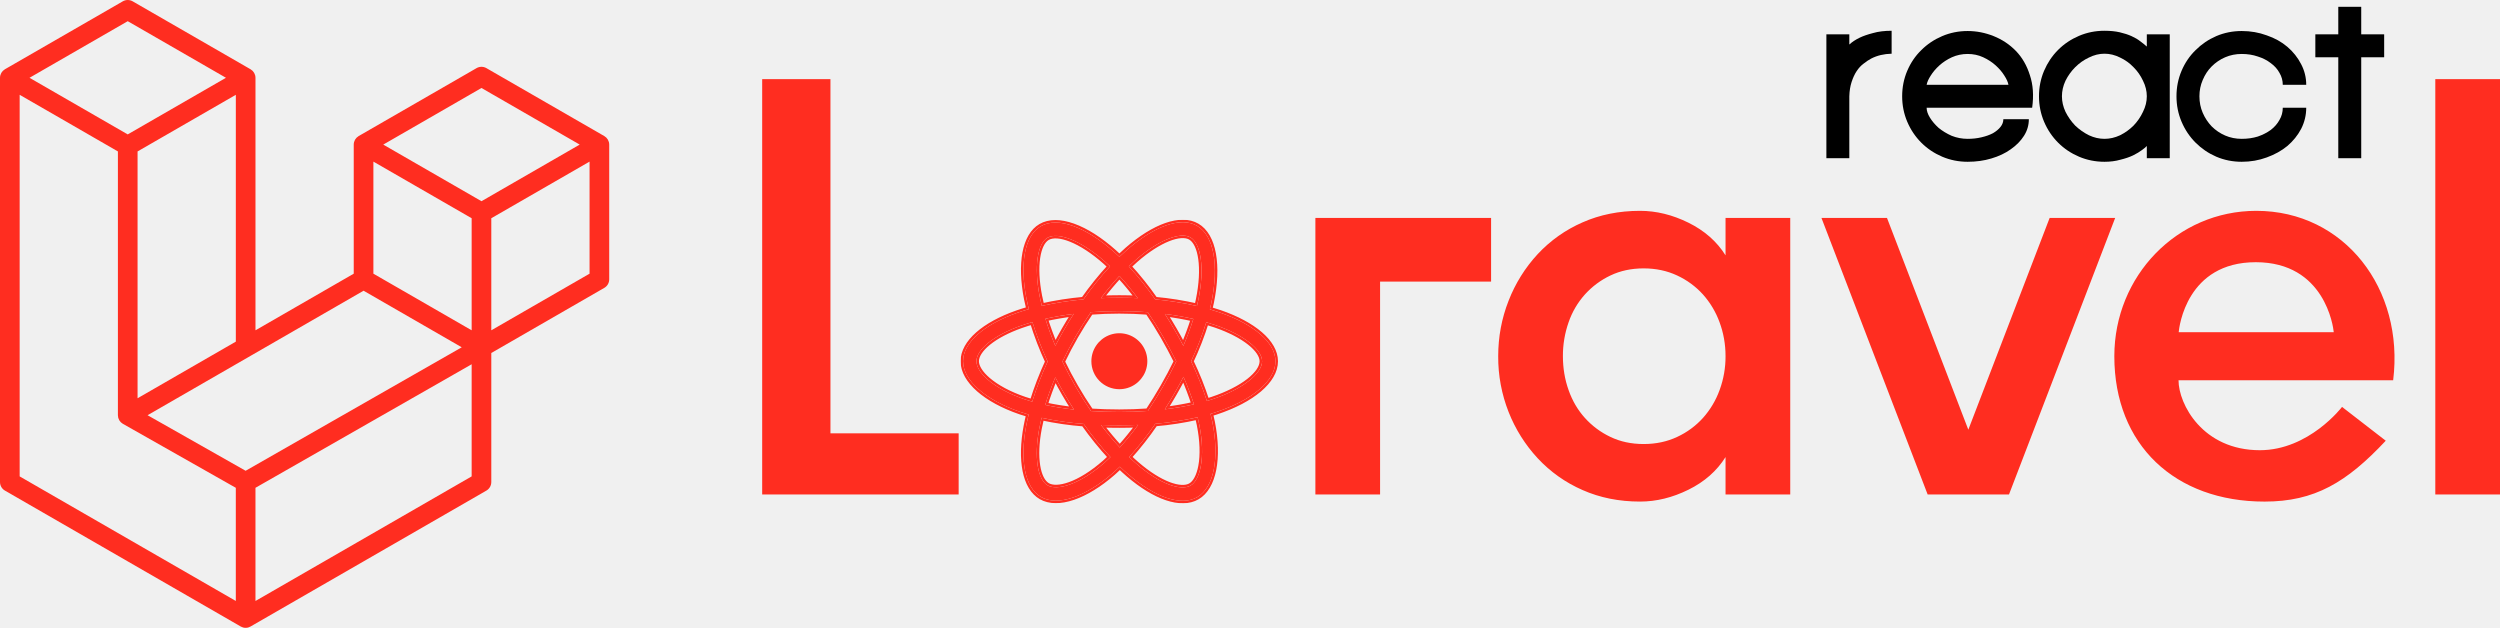
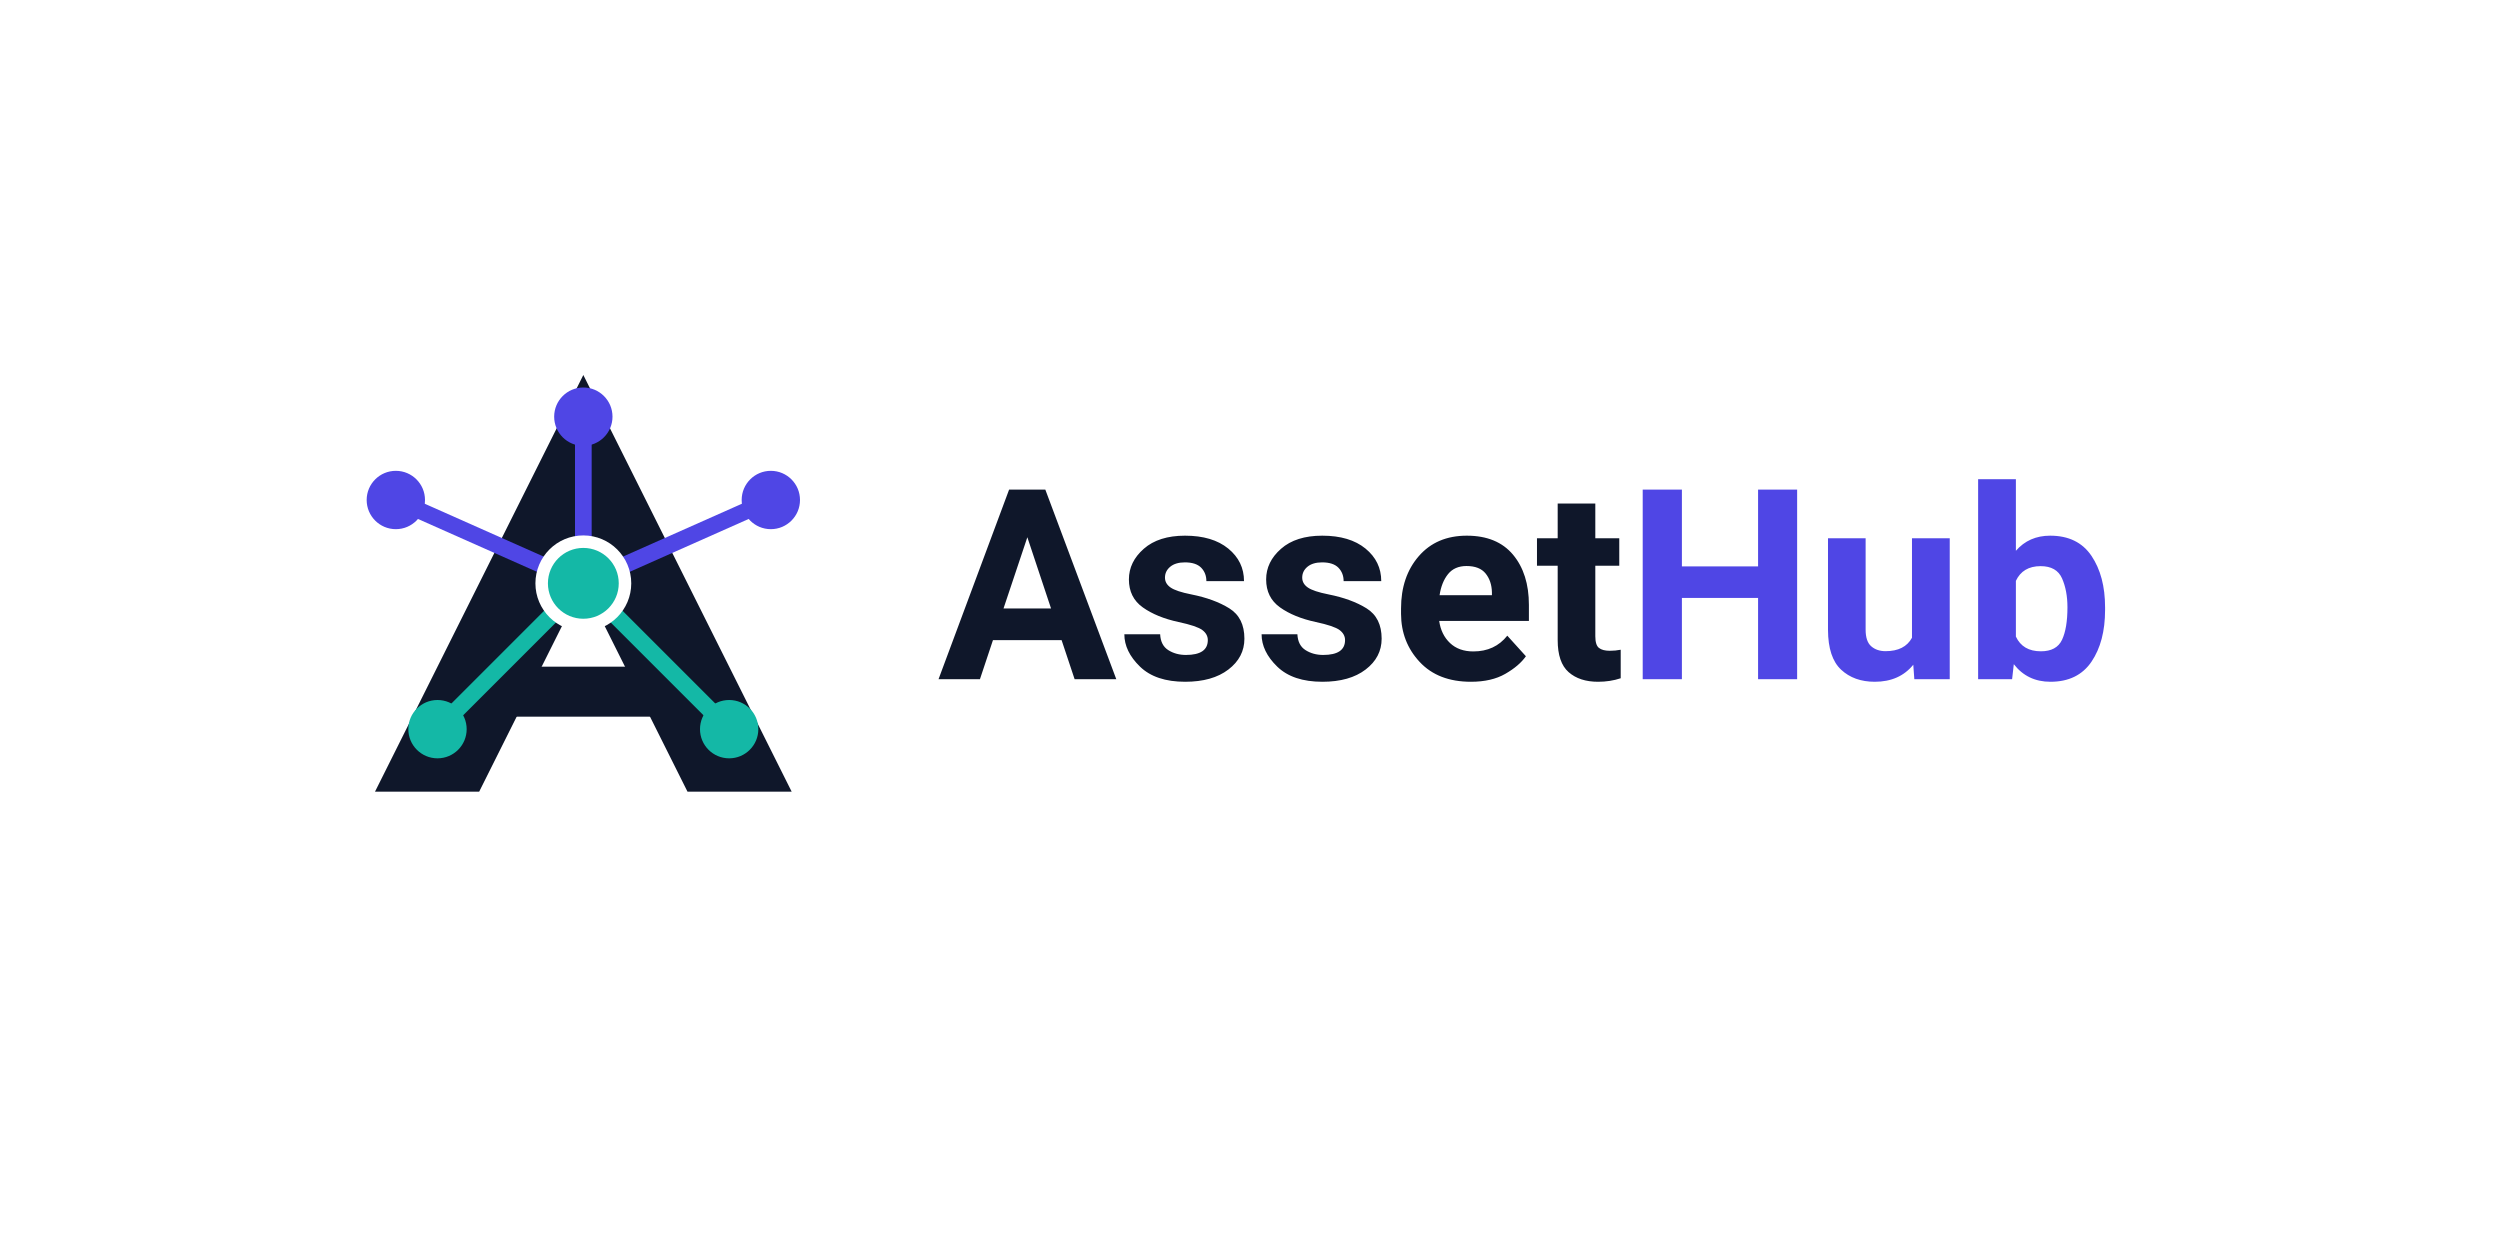
- <svg xmlns="http://www.w3.org/2000/svg" width="1991" height="500" viewBox="0 0 1991 500" fill="none">
-   <mask id="path-1-outside-1_1_7" maskUnits="userSpaceOnUse" x="765" y="175" width="253" height="226" fill="black">
-     <rect fill="white" x="765" y="175" width="253" height="226" />
-     <path d="M971.537 248.894C968.887 247.988 966.217 247.145 963.529 246.365C963.975 244.551 964.386 242.726 964.763 240.892C970.827 211.403 966.862 187.646 953.33 179.825C940.374 172.321 919.125 180.141 897.69 198.84C895.582 200.685 893.518 202.585 891.496 204.541C890.149 203.242 888.767 201.97 887.35 200.727C864.884 180.732 842.365 172.31 828.849 180.157C815.893 187.677 812.042 210.009 817.499 237.958C818.045 240.722 818.658 243.474 819.339 246.214C816.152 247.121 813.073 248.09 810.13 249.117C783.823 258.316 767 272.739 767 287.696C767 303.15 785.056 318.646 812.488 328.042C814.713 328.799 816.959 329.502 819.225 330.152C818.489 333.085 817.838 336.051 817.271 339.05C812.089 366.518 816.131 388.321 829.062 395.795C842.417 403.511 864.822 395.582 886.661 376.458C888.389 374.945 890.116 373.347 891.844 371.664C894.027 373.775 896.273 375.824 898.581 377.811C919.726 396.043 940.607 403.408 953.517 395.914C966.862 388.171 971.2 364.746 965.566 336.246C965.134 334.07 964.637 331.848 964.074 329.582C965.649 329.115 967.192 328.633 968.702 328.136C997.206 318.667 1015.78 303.358 1015.78 287.711C1015.76 272.682 998.403 258.165 971.537 248.894ZM904.681 206.873C923.043 190.854 940.208 184.531 948.033 189.05C956.362 193.865 959.601 213.279 954.367 238.741C954.021 240.399 953.648 242.053 953.247 243.701C942.289 241.208 931.177 239.449 919.985 238.435C913.577 229.204 906.553 220.417 898.959 212.133C900.818 210.33 902.722 208.576 904.671 206.873H904.681ZM840.453 300.476C842.702 304.829 845.053 309.129 847.507 313.376C850.005 317.708 852.608 321.977 855.317 326.182C847.616 325.345 839.963 324.111 832.389 322.487C834.586 315.376 837.292 307.991 840.453 300.476ZM840.453 275.429C837.343 268.074 834.711 260.84 832.55 253.853C839.65 252.262 847.216 250.962 855.104 249.977C852.461 254.102 849.918 258.288 847.475 262.534C845.033 266.781 842.687 271.079 840.437 275.429H840.453ZM846.102 287.955C849.377 281.124 852.905 274.425 856.685 267.857C860.461 261.292 864.481 254.878 868.745 248.614C876.146 248.054 883.733 247.759 891.398 247.759C899.063 247.759 906.697 248.054 914.093 248.619C918.311 254.869 922.307 261.261 926.08 267.795C929.853 274.328 933.427 280.996 936.803 287.799C933.472 294.654 929.906 301.381 926.106 307.981C922.336 314.545 918.363 320.978 914.186 327.281C906.801 327.799 899.156 328.084 891.382 328.084C883.609 328.084 876.109 327.84 868.859 327.369C864.564 321.084 860.511 314.642 856.7 308.043C852.89 301.444 849.352 294.748 846.087 287.955H846.102ZM935.305 313.303C937.81 308.957 940.215 304.553 942.519 300.093C945.678 307.255 948.467 314.576 950.874 322.025C943.21 323.751 935.462 325.074 927.661 325.99C930.293 321.813 932.842 317.584 935.305 313.303ZM942.416 275.434C940.121 271.063 937.736 266.744 935.258 262.477C932.84 258.269 930.319 254.113 927.697 250.008C935.632 251.013 943.245 252.35 950.381 253.983C948.087 261.262 945.428 268.421 942.416 275.434ZM891.502 219.747C896.677 225.401 901.563 231.314 906.143 237.461C896.347 236.994 886.545 236.994 876.736 237.461C881.572 231.066 886.521 225.131 891.502 219.747ZM834.198 189.366C842.521 184.536 860.924 191.439 880.323 208.682C881.561 209.786 882.81 210.941 884.054 212.139C876.422 220.421 869.348 229.201 862.878 238.42C851.711 239.426 840.621 241.157 829.678 243.602C829.046 241.059 828.476 238.499 827.968 235.922C823.278 211.962 826.382 193.901 834.198 189.366ZM822.065 319.89C819.992 319.299 817.945 318.658 815.924 317.967C803.796 313.821 793.779 308.411 786.901 302.518C780.744 297.237 777.624 291.966 777.624 287.696C777.624 278.621 791.13 267.043 813.654 259.191C816.483 258.207 819.337 257.307 822.215 256.491C825.561 267.242 829.612 277.759 834.343 287.976C829.555 298.333 825.454 308.994 822.065 319.89ZM879.659 368.436C870.004 376.894 860.333 382.89 851.808 385.911C844.148 388.622 838.048 388.7 834.363 386.569C826.517 382.035 823.252 364.523 827.704 341.035C828.232 338.271 828.837 335.507 829.518 332.743C840.57 335.124 851.771 336.75 863.044 337.609C869.577 346.876 876.71 355.706 884.396 364.041C882.852 365.559 881.271 367.021 879.659 368.436ZM891.797 356.402C886.76 350.955 881.732 344.927 876.83 338.449C881.594 338.636 886.445 338.729 891.382 338.729C896.451 338.729 901.468 338.62 906.412 338.397C901.849 344.643 896.971 350.652 891.797 356.402ZM956.331 371.219C954.849 379.221 951.869 384.559 948.184 386.694C940.342 391.244 923.577 385.331 905.5 369.736C903.427 367.954 901.354 366.041 899.244 364.036C906.781 355.668 913.747 346.803 920.094 337.501C931.429 336.54 942.685 334.8 953.781 332.292C954.289 334.344 954.738 336.355 955.128 338.325C957.621 350.918 957.979 362.31 956.331 371.219ZM965.349 318.024C963.991 318.475 962.591 318.911 961.171 319.336C957.692 308.535 953.483 297.983 948.572 287.753C953.299 277.659 957.343 267.26 960.679 256.626C963.224 257.367 965.696 258.145 968.075 258.969C991.096 266.908 1005.14 278.663 1005.14 287.696C1005.14 297.335 989.971 309.846 965.349 318.024Z" />
-   </mask>
-   <path d="M971.537 248.894C968.887 247.988 966.217 247.145 963.529 246.365C963.975 244.551 964.386 242.726 964.763 240.892C970.827 211.403 966.862 187.646 953.33 179.825C940.374 172.321 919.125 180.141 897.69 198.84C895.582 200.685 893.518 202.585 891.496 204.541C890.149 203.242 888.767 201.97 887.35 200.727C864.884 180.732 842.365 172.31 828.849 180.157C815.893 187.677 812.042 210.009 817.499 237.958C818.045 240.722 818.658 243.474 819.339 246.214C816.152 247.121 813.073 248.09 810.13 249.117C783.823 258.316 767 272.739 767 287.696C767 303.15 785.056 318.646 812.488 328.042C814.713 328.799 816.959 329.502 819.225 330.152C818.489 333.085 817.838 336.051 817.271 339.05C812.089 366.518 816.131 388.321 829.062 395.795C842.417 403.511 864.822 395.582 886.661 376.458C888.389 374.945 890.116 373.347 891.844 371.664C894.027 373.775 896.273 375.824 898.581 377.811C919.726 396.043 940.607 403.408 953.517 395.914C966.862 388.171 971.2 364.746 965.566 336.246C965.134 334.07 964.637 331.848 964.074 329.582C965.649 329.115 967.192 328.633 968.702 328.136C997.206 318.667 1015.78 303.358 1015.78 287.711C1015.76 272.682 998.403 258.165 971.537 248.894ZM904.681 206.873C923.043 190.854 940.208 184.531 948.033 189.05C956.362 193.865 959.601 213.279 954.367 238.741C954.021 240.399 953.648 242.053 953.247 243.701C942.289 241.208 931.177 239.449 919.985 238.435C913.577 229.204 906.553 220.417 898.959 212.133C900.818 210.33 902.722 208.576 904.671 206.873H904.681ZM840.453 300.476C842.702 304.829 845.053 309.129 847.507 313.376C850.005 317.708 852.608 321.977 855.317 326.182C847.616 325.345 839.963 324.111 832.389 322.487C834.586 315.376 837.292 307.991 840.453 300.476ZM840.453 275.429C837.343 268.074 834.711 260.84 832.55 253.853C839.65 252.262 847.216 250.962 855.104 249.977C852.461 254.102 849.918 258.288 847.475 262.534C845.033 266.781 842.687 271.079 840.437 275.429H840.453ZM846.102 287.955C849.377 281.124 852.905 274.425 856.685 267.857C860.461 261.292 864.481 254.878 868.745 248.614C876.146 248.054 883.733 247.759 891.398 247.759C899.063 247.759 906.697 248.054 914.093 248.619C918.311 254.869 922.307 261.261 926.08 267.795C929.853 274.328 933.427 280.996 936.803 287.799C933.472 294.654 929.906 301.381 926.106 307.981C922.336 314.545 918.363 320.978 914.186 327.281C906.801 327.799 899.156 328.084 891.382 328.084C883.609 328.084 876.109 327.84 868.859 327.369C864.564 321.084 860.511 314.642 856.7 308.043C852.89 301.444 849.352 294.748 846.087 287.955H846.102ZM935.305 313.303C937.81 308.957 940.215 304.553 942.519 300.093C945.678 307.255 948.467 314.576 950.874 322.025C943.21 323.751 935.462 325.074 927.661 325.99C930.293 321.813 932.842 317.584 935.305 313.303ZM942.416 275.434C940.121 271.063 937.736 266.744 935.258 262.477C932.84 258.269 930.319 254.113 927.697 250.008C935.632 251.013 943.245 252.35 950.381 253.983C948.087 261.262 945.428 268.421 942.416 275.434ZM891.502 219.747C896.677 225.401 901.563 231.314 906.143 237.461C896.347 236.994 886.545 236.994 876.736 237.461C881.572 231.066 886.521 225.131 891.502 219.747ZM834.198 189.366C842.521 184.536 860.924 191.439 880.323 208.682C881.561 209.786 882.81 210.941 884.054 212.139C876.422 220.421 869.348 229.201 862.878 238.42C851.711 239.426 840.621 241.157 829.678 243.602C829.046 241.059 828.476 238.499 827.968 235.922C823.278 211.962 826.382 193.901 834.198 189.366ZM822.065 319.89C819.992 319.299 817.945 318.658 815.924 317.967C803.796 313.821 793.779 308.411 786.901 302.518C780.744 297.237 777.624 291.966 777.624 287.696C777.624 278.621 791.13 267.043 813.654 259.191C816.483 258.207 819.337 257.307 822.215 256.491C825.561 267.242 829.612 277.759 834.343 287.976C829.555 298.333 825.454 308.994 822.065 319.89ZM879.659 368.436C870.004 376.894 860.333 382.89 851.808 385.911C844.148 388.622 838.048 388.7 834.363 386.569C826.517 382.035 823.252 364.523 827.704 341.035C828.232 338.271 828.837 335.507 829.518 332.743C840.57 335.124 851.771 336.75 863.044 337.609C869.577 346.876 876.71 355.706 884.396 364.041C882.852 365.559 881.271 367.021 879.659 368.436ZM891.797 356.402C886.76 350.955 881.732 344.927 876.83 338.449C881.594 338.636 886.445 338.729 891.382 338.729C896.451 338.729 901.468 338.62 906.412 338.397C901.849 344.643 896.971 350.652 891.797 356.402ZM956.331 371.219C954.849 379.221 951.869 384.559 948.184 386.694C940.342 391.244 923.577 385.331 905.5 369.736C903.427 367.954 901.354 366.041 899.244 364.036C906.781 355.668 913.747 346.803 920.094 337.501C931.429 336.54 942.685 334.8 953.781 332.292C954.289 334.344 954.738 336.355 955.128 338.325C957.621 350.918 957.979 362.31 956.331 371.219ZM965.349 318.024C963.991 318.475 962.591 318.911 961.171 319.336C957.692 308.535 953.483 297.983 948.572 287.753C953.299 277.659 957.343 267.26 960.679 256.626C963.224 257.367 965.696 258.145 968.075 258.969C991.096 266.908 1005.14 278.663 1005.14 287.696C1005.14 297.335 989.971 309.846 965.349 318.024Z" fill="#FF2D20" />
-   <path d="M971.537 248.894C968.887 247.988 966.217 247.145 963.529 246.365C963.975 244.551 964.386 242.726 964.763 240.892C970.827 211.403 966.862 187.646 953.33 179.825C940.374 172.321 919.125 180.141 897.69 198.84C895.582 200.685 893.518 202.585 891.496 204.541C890.149 203.242 888.767 201.97 887.35 200.727C864.884 180.732 842.365 172.31 828.849 180.157C815.893 187.677 812.042 210.009 817.499 237.958C818.045 240.722 818.658 243.474 819.339 246.214C816.152 247.121 813.073 248.09 810.13 249.117C783.823 258.316 767 272.739 767 287.696C767 303.15 785.056 318.646 812.488 328.042C814.713 328.799 816.959 329.502 819.225 330.152C818.489 333.085 817.838 336.051 817.271 339.05C812.089 366.518 816.131 388.321 829.062 395.795C842.417 403.511 864.822 395.582 886.661 376.458C888.389 374.945 890.116 373.347 891.844 371.664C894.027 373.775 896.273 375.824 898.581 377.811C919.726 396.043 940.607 403.408 953.517 395.914C966.862 388.171 971.2 364.746 965.566 336.246C965.134 334.07 964.637 331.848 964.074 329.582C965.649 329.115 967.192 328.633 968.702 328.136C997.206 318.667 1015.78 303.358 1015.78 287.711C1015.76 272.682 998.403 258.165 971.537 248.894ZM904.681 206.873C923.043 190.854 940.208 184.531 948.033 189.05C956.362 193.865 959.601 213.279 954.367 238.741C954.021 240.399 953.648 242.053 953.247 243.701C942.289 241.208 931.177 239.449 919.985 238.435C913.577 229.204 906.553 220.417 898.959 212.133C900.818 210.33 902.722 208.576 904.671 206.873H904.681ZM840.453 300.476C842.702 304.829 845.053 309.129 847.507 313.376C850.005 317.708 852.608 321.977 855.317 326.182C847.616 325.345 839.963 324.111 832.389 322.487C834.586 315.376 837.292 307.991 840.453 300.476ZM840.453 275.429C837.343 268.074 834.711 260.84 832.55 253.853C839.65 252.262 847.216 250.962 855.104 249.977C852.461 254.102 849.918 258.288 847.475 262.534C845.033 266.781 842.687 271.079 840.437 275.429H840.453ZM846.102 287.955C849.377 281.124 852.905 274.425 856.685 267.857C860.461 261.292 864.481 254.878 868.745 248.614C876.146 248.054 883.733 247.759 891.398 247.759C899.063 247.759 906.697 248.054 914.093 248.619C918.311 254.869 922.307 261.261 926.08 267.795C929.853 274.328 933.427 280.996 936.803 287.799C933.472 294.654 929.906 301.381 926.106 307.981C922.336 314.545 918.363 320.978 914.186 327.281C906.801 327.799 899.156 328.084 891.382 328.084C883.609 328.084 876.109 327.84 868.859 327.369C864.564 321.084 860.511 314.642 856.7 308.043C852.89 301.444 849.352 294.748 846.087 287.955H846.102ZM935.305 313.303C937.81 308.957 940.215 304.553 942.519 300.093C945.678 307.255 948.467 314.576 950.874 322.025C943.21 323.751 935.462 325.074 927.661 325.99C930.293 321.813 932.842 317.584 935.305 313.303ZM942.416 275.434C940.121 271.063 937.736 266.744 935.258 262.477C932.84 258.269 930.319 254.113 927.697 250.008C935.632 251.013 943.245 252.35 950.381 253.983C948.087 261.262 945.428 268.421 942.416 275.434ZM891.502 219.747C896.677 225.401 901.563 231.314 906.143 237.461C896.347 236.994 886.545 236.994 876.736 237.461C881.572 231.066 886.521 225.131 891.502 219.747ZM834.198 189.366C842.521 184.536 860.924 191.439 880.323 208.682C881.561 209.786 882.81 210.941 884.054 212.139C876.422 220.421 869.348 229.201 862.878 238.42C851.711 239.426 840.621 241.157 829.678 243.602C829.046 241.059 828.476 238.499 827.968 235.922C823.278 211.962 826.382 193.901 834.198 189.366ZM822.065 319.89C819.992 319.299 817.945 318.658 815.924 317.967C803.796 313.821 793.779 308.411 786.901 302.518C780.744 297.237 777.624 291.966 777.624 287.696C777.624 278.621 791.13 267.043 813.654 259.191C816.483 258.207 819.337 257.307 822.215 256.491C825.561 267.242 829.612 277.759 834.343 287.976C829.555 298.333 825.454 308.994 822.065 319.89ZM879.659 368.436C870.004 376.894 860.333 382.89 851.808 385.911C844.148 388.622 838.048 388.7 834.363 386.569C826.517 382.035 823.252 364.523 827.704 341.035C828.232 338.271 828.837 335.507 829.518 332.743C840.57 335.124 851.771 336.75 863.044 337.609C869.577 346.876 876.71 355.706 884.396 364.041C882.852 365.559 881.271 367.021 879.659 368.436ZM891.797 356.402C886.76 350.955 881.732 344.927 876.83 338.449C881.594 338.636 886.445 338.729 891.382 338.729C896.451 338.729 901.468 338.62 906.412 338.397C901.849 344.643 896.971 350.652 891.797 356.402ZM956.331 371.219C954.849 379.221 951.869 384.559 948.184 386.694C940.342 391.244 923.577 385.331 905.5 369.736C903.427 367.954 901.354 366.041 899.244 364.036C906.781 355.668 913.747 346.803 920.094 337.501C931.429 336.54 942.685 334.8 953.781 332.292C954.289 334.344 954.738 336.355 955.128 338.325C957.621 350.918 957.979 362.31 956.331 371.219ZM965.349 318.024C963.991 318.475 962.591 318.911 961.171 319.336C957.692 308.535 953.483 297.983 948.572 287.753C953.299 277.659 957.343 267.26 960.679 256.626C963.224 257.367 965.696 258.145 968.075 258.969C991.096 266.908 1005.14 278.663 1005.14 287.696C1005.14 297.335 989.971 309.846 965.349 318.024Z" stroke="#FF2D20" stroke-width="4" mask="url(#path-1-outside-1_1_7)" />
-   <path d="M891.382 309.96C895.793 309.974 900.109 308.679 903.783 306.24C907.457 303.8 910.325 300.324 912.023 296.253C913.721 292.182 914.172 287.699 913.321 283.372C912.469 279.044 910.352 275.066 907.239 271.943C904.125 268.819 900.154 266.689 895.829 265.823C891.504 264.957 887.02 265.394 882.944 267.079C878.867 268.764 875.383 271.62 872.931 275.286C870.479 278.953 869.17 283.264 869.17 287.675C869.164 290.597 869.733 293.492 870.847 296.193C871.96 298.895 873.595 301.351 875.658 303.421C877.72 305.49 880.171 307.133 882.869 308.255C885.567 309.377 888.46 309.957 891.382 309.96Z" fill="#FF2D20" />
-   <path fill-rule="evenodd" clip-rule="evenodd" d="M484.904 113.113C485.084 113.78 485.176 114.467 485.178 115.157V222.481C485.178 223.859 484.815 225.212 484.125 226.404C483.435 227.596 482.443 228.584 481.25 229.27L391.267 281.132V383.926C391.267 386.724 389.782 389.306 387.359 390.715L199.527 498.958C199.097 499.202 198.628 499.359 198.159 499.525C197.984 499.584 197.817 499.691 197.632 499.74C196.319 500.087 194.939 500.087 193.626 499.74C193.411 499.682 193.215 499.564 193.01 499.486C192.58 499.33 192.131 499.193 191.72 498.958L3.928 390.715C2.735 390.029 1.744 389.04 1.054 387.848C0.365 386.656 0.001 385.304 0 383.926L0 61.955C0 61.251 0.098 60.566 0.274 59.901C0.332 59.676 0.469 59.471 0.547 59.246C0.694 58.835 0.831 58.414 1.046 58.033C1.192 57.779 1.407 57.573 1.583 57.338C1.808 57.025 2.013 56.703 2.277 56.429C2.501 56.204 2.795 56.038 3.049 55.842C3.332 55.607 3.586 55.353 3.908 55.167L97.819 1.045C99.008 0.36 100.356 0 101.728 0C103.099 0 104.447 0.36 105.636 1.045L199.537 55.167H199.557C199.869 55.363 200.133 55.607 200.417 55.832C200.671 56.028 200.954 56.204 201.179 56.419C201.452 56.703 201.648 57.025 201.882 57.338C202.048 57.573 202.273 57.779 202.41 58.033C202.635 58.424 202.762 58.835 202.918 59.246C202.996 59.471 203.133 59.676 203.192 59.911C203.371 60.578 203.463 61.265 203.465 61.955V263.055L281.713 217.952V115.148C281.713 114.463 281.81 113.768 281.986 113.113C282.055 112.878 282.182 112.673 282.26 112.448C282.416 112.037 282.553 111.617 282.768 111.235C282.915 110.981 283.13 110.775 283.296 110.541C283.53 110.228 283.726 109.905 283.999 109.631C284.224 109.406 284.507 109.24 284.761 109.044C285.054 108.809 285.309 108.555 285.621 108.369L379.542 54.248C380.73 53.562 382.078 53.201 383.45 53.201C384.822 53.201 386.17 53.562 387.359 54.248L481.26 108.369C481.592 108.565 481.846 108.809 482.139 109.034C482.383 109.23 482.667 109.406 482.891 109.621C483.165 109.905 483.36 110.228 483.595 110.541C483.771 110.775 483.986 110.981 484.123 111.235C484.347 111.617 484.474 112.037 484.631 112.448C484.719 112.673 484.846 112.878 484.904 113.113ZM469.524 217.952V128.705L436.664 147.642L391.267 173.808V263.055L469.534 217.952H469.524ZM375.623 379.397V290.091L330.969 315.621L203.455 388.475V478.622L375.623 379.397ZM15.653 75.503V379.397L187.802 478.612V388.485L97.868 337.532L97.839 337.513L97.8 337.493C97.497 337.317 97.243 337.063 96.959 336.847C96.715 336.652 96.432 336.495 96.217 336.28L96.197 336.251C95.943 336.006 95.767 335.703 95.552 335.429C95.357 335.165 95.122 334.94 94.966 334.666L94.956 334.637C94.78 334.343 94.673 333.991 94.546 333.659C94.419 333.365 94.253 333.091 94.175 332.778C94.077 332.407 94.057 332.006 94.018 331.624C93.979 331.331 93.901 331.037 93.901 330.744V120.606L48.514 94.43L15.653 75.503ZM101.737 16.872L23.5 61.955L101.718 107.039L179.946 61.946L101.718 16.872H101.737ZM142.425 298.23L187.812 272.074V75.503L154.951 94.44L109.554 120.606V317.177L142.425 298.23ZM383.45 70.074L305.222 115.157L383.45 160.241L461.668 115.148L383.45 70.074ZM375.623 173.808L330.227 147.642L297.366 128.705V217.952L342.753 244.108L375.623 263.055V173.808ZM195.619 374.927L310.362 309.351L367.719 276.583L289.549 231.529L199.547 283.401L117.518 330.675L195.619 374.927Z" fill="#FF2D20" />
-   <path fill-rule="evenodd" clip-rule="evenodd" d="M661.371 63V345.115H763.474V393.787H607V63H661.371ZM1047.57 393.787V173.576H1187.5V224.268H1099.09V393.811H1047.57V393.787ZM1374.22 203.347V173.576H1425.75V393.799H1374.22V364.016C1367.29 375.045 1357.45 383.712 1344.68 390.004C1331.92 396.308 1319.08 399.454 1306.15 399.454C1289.45 399.454 1274.17 396.394 1260.3 390.249C1246.79 384.36 1234.64 375.751 1224.61 364.958C1214.66 354.224 1206.81 341.728 1201.45 328.112C1195.88 313.965 1193.07 298.88 1193.17 283.675C1193.17 268.251 1195.93 253.513 1201.45 239.484C1206.77 225.777 1214.62 213.193 1224.6 202.393C1234.64 191.605 1246.79 183 1260.3 177.114C1274.17 170.969 1289.45 167.909 1306.15 167.909C1319.07 167.909 1331.92 171.055 1344.68 177.359C1357.45 183.663 1367.29 192.318 1374.22 203.347ZM1369.5 310.619C1372.67 301.995 1374.27 292.875 1374.22 283.688C1374.22 274.225 1372.63 265.252 1369.5 256.757C1366.54 248.576 1362.06 241.035 1356.27 234.538C1350.5 228.166 1343.5 223.021 1335.7 219.408C1327.67 215.638 1318.75 213.74 1308.99 213.74C1299.22 213.74 1290.39 215.638 1282.52 219.408C1274.81 223.064 1267.9 228.206 1262.19 234.538C1256.42 241.001 1252 248.551 1249.2 256.744C1246.17 265.399 1244.65 274.508 1244.7 283.675C1244.7 293.126 1246.18 302.111 1249.2 310.606C1252.18 319.126 1256.52 326.52 1262.19 332.824C1267.9 339.159 1274.81 344.302 1282.52 347.955C1290.39 351.737 1299.22 353.623 1308.99 353.623C1318.75 353.623 1327.67 351.737 1335.7 347.955C1343.51 344.346 1350.5 339.2 1356.27 332.824C1362.06 326.332 1366.54 318.795 1369.5 310.619ZM1632.33 173.576H1684.52L1599.96 393.799H1535.18L1450.61 173.576H1502.8L1567.57 342.214L1632.33 173.576ZM1796.91 167.909C1867.06 167.909 1914.91 230.07 1905.92 302.821H1734.98C1734.98 321.819 1754.17 358.544 1799.74 358.544C1838.92 358.544 1865.19 324.084 1865.2 324.06L1900.01 350.991C1868.89 384.202 1843.4 399.467 1803.49 399.467C1732.19 399.467 1683.85 354.369 1683.85 283.688C1683.85 219.751 1733.82 167.909 1796.91 167.909ZM1735.11 264.542H1858.6C1858.22 260.307 1851.52 208.819 1796.49 208.819C1741.45 208.819 1735.51 260.307 1735.11 264.542ZM1939.47 393.787V63H1991V393.787H1939.47Z" fill="#FF2D20" />
-   <path d="M1472.8 35.462C1474.96 33.432 1477.74 31.605 1481.12 29.981C1483.96 28.628 1487.48 27.41 1491.68 26.327C1495.87 25.109 1500.81 24.5 1506.49 24.5V42.77C1500.4 42.905 1494.99 44.191 1490.25 46.627C1488.22 47.71 1486.19 49.063 1484.16 50.687C1482.13 52.176 1480.31 54.138 1478.68 56.574C1477.06 59.01 1475.71 61.92 1474.62 65.303C1473.54 68.551 1472.93 72.34 1472.8 76.671V126H1454.53V27.342H1472.8V35.462Z" fill="black" />
-   <path d="M1615.77 94.941C1615.77 99.678 1614.49 104.076 1611.91 108.136C1609.34 112.196 1605.82 115.782 1601.36 118.895C1597.03 122.008 1591.89 124.444 1585.93 126.203C1580.11 127.962 1573.82 128.842 1567.05 128.842C1559.88 128.842 1553.11 127.489 1546.75 124.782C1540.39 122.075 1534.84 118.354 1530.11 113.617C1525.37 108.88 1521.65 103.332 1518.94 96.971C1516.23 90.61 1514.88 83.844 1514.88 76.671C1514.88 69.498 1516.23 62.732 1518.94 56.371C1521.65 50.01 1525.37 44.529 1530.11 39.928C1534.84 35.191 1540.39 31.47 1546.75 28.763C1553.11 26.056 1559.88 24.703 1567.05 24.703C1574.09 24.703 1580.99 26.056 1587.76 28.763C1594.52 31.47 1600.41 35.394 1605.42 40.537C1610.43 45.68 1614.15 52.108 1616.58 59.822C1619.15 67.401 1619.76 76.062 1618.41 85.806H1534.37C1534.37 88.242 1535.25 90.881 1537.01 93.723C1538.77 96.565 1541.07 99.272 1543.91 101.843C1546.89 104.279 1550.34 106.377 1554.26 108.136C1558.32 109.76 1562.59 110.572 1567.05 110.572C1570.98 110.572 1574.63 110.166 1578.01 109.354C1581.53 108.542 1584.58 107.459 1587.15 106.106C1589.72 104.617 1591.75 102.926 1593.24 101.031C1594.73 99.136 1595.47 97.106 1595.47 94.941H1615.77ZM1599.53 67.536C1599.13 65.371 1598.04 62.935 1596.28 60.228C1594.52 57.386 1592.22 54.679 1589.38 52.108C1586.54 49.537 1583.22 47.371 1579.43 45.612C1575.65 43.853 1571.52 42.973 1567.05 42.973C1562.59 42.973 1558.39 43.853 1554.47 45.612C1550.68 47.371 1547.36 49.537 1544.52 52.108C1541.68 54.679 1539.38 57.386 1537.62 60.228C1535.86 62.935 1534.77 65.371 1534.37 67.536H1599.53Z" fill="black" />
-   <path d="M1709.72 126V116.256C1709.04 117.068 1707.76 118.151 1705.86 119.504C1704.1 120.857 1701.74 122.278 1698.76 123.767C1695.92 125.12 1692.53 126.271 1688.61 127.218C1684.82 128.301 1680.62 128.842 1676.02 128.842C1668.85 128.842 1662.08 127.489 1655.72 124.782C1649.36 122.075 1643.81 118.354 1639.08 113.617C1634.34 108.88 1630.62 103.332 1627.91 96.971C1625.21 90.61 1623.85 83.844 1623.85 76.671C1623.85 69.498 1625.21 62.732 1627.91 56.371C1630.62 50.01 1634.34 44.462 1639.08 39.725C1643.81 34.988 1649.36 31.267 1655.72 28.56C1662.08 25.853 1668.85 24.5 1676.02 24.5C1680.62 24.5 1684.68 24.906 1688.2 25.718C1691.72 26.53 1694.83 27.545 1697.54 28.763C1700.25 29.981 1702.55 31.334 1704.44 32.823C1706.47 34.312 1708.23 35.733 1709.72 37.086V27.342H1727.99V126H1709.72ZM1642.12 76.671C1642.12 80.866 1643.07 84.994 1644.96 89.054C1646.99 93.114 1649.57 96.768 1652.68 100.016C1655.93 103.129 1659.58 105.7 1663.64 107.73C1667.7 109.625 1671.83 110.572 1676.02 110.572C1680.22 110.572 1684.35 109.625 1688.41 107.73C1692.47 105.7 1696.05 103.129 1699.16 100.016C1702.28 96.768 1704.78 93.114 1706.68 89.054C1708.71 84.994 1709.72 80.866 1709.72 76.671C1709.72 72.476 1708.71 68.348 1706.68 64.288C1704.78 60.228 1702.28 56.642 1699.16 53.529C1696.05 50.281 1692.47 47.71 1688.41 45.815C1684.35 43.785 1680.22 42.77 1676.02 42.77C1671.83 42.77 1667.7 43.785 1663.64 45.815C1659.58 47.71 1655.93 50.281 1652.68 53.529C1649.57 56.642 1646.99 60.228 1644.96 64.288C1643.07 68.348 1642.12 72.476 1642.12 76.671Z" fill="black" />
-   <path d="M1836.68 85.806C1836.68 91.761 1835.32 97.377 1832.62 102.655C1829.91 107.798 1826.25 112.331 1821.65 116.256C1817.05 120.045 1811.57 123.09 1805.21 125.391C1798.98 127.692 1792.35 128.842 1785.32 128.842C1778.14 128.842 1771.38 127.489 1765.02 124.782C1758.79 122.075 1753.31 118.354 1748.57 113.617C1743.84 108.88 1740.11 103.332 1737.41 96.971C1734.7 90.61 1733.35 83.844 1733.35 76.671C1733.35 69.498 1734.7 62.732 1737.41 56.371C1740.11 50.01 1743.84 44.529 1748.57 39.928C1753.31 35.191 1758.79 31.47 1765.02 28.763C1771.38 26.056 1778.14 24.703 1785.32 24.703C1792.35 24.703 1798.98 25.853 1805.21 28.154C1811.57 30.319 1817.05 33.364 1821.65 37.289C1826.25 41.214 1829.91 45.815 1832.62 51.093C1835.32 56.236 1836.68 61.717 1836.68 67.536H1818C1818 64.153 1817.12 60.972 1815.36 57.995C1813.74 55.018 1811.44 52.446 1808.46 50.281C1805.48 47.98 1802.03 46.221 1798.11 45.003C1794.18 43.65 1789.92 42.973 1785.32 42.973C1780.58 42.973 1776.18 43.853 1772.12 45.612C1768.06 47.371 1764.47 49.807 1761.36 52.92C1758.38 55.897 1756.02 59.484 1754.26 63.679C1752.5 67.739 1751.62 72.07 1751.62 76.671C1751.62 81.408 1752.5 85.806 1754.26 89.866C1756.02 93.926 1758.38 97.512 1761.36 100.625C1764.47 103.738 1768.06 106.174 1772.12 107.933C1776.18 109.692 1780.58 110.572 1785.32 110.572C1789.92 110.572 1794.18 109.963 1798.11 108.745C1802.03 107.392 1805.48 105.632 1808.46 103.467C1811.44 101.166 1813.74 98.527 1815.36 95.55C1817.12 92.573 1818 89.325 1818 85.806H1836.68Z" fill="black" />
-   <path d="M1862.21 126V45.612H1843.94V27.342H1862.21V5.418H1880.48V27.342H1898.75V45.612H1880.48V126H1862.21Z" fill="black" />
+ <svg xmlns="http://www.w3.org/2000/svg" viewBox="0 0 600 300" width="100%" height="100%">
+   <defs>
+     <style>
+             .text-asset { font-family: -apple-system, BlinkMacSystemFont, "Segoe UI", Roboto, Helvetica, Arial, sans-serif; font-weight: 700; font-size: 64px; fill: #0F172A; }
+             .text-hub { font-family: -apple-system, BlinkMacSystemFont, "Segoe UI", Roboto, Helvetica, Arial, sans-serif; font-weight: 700; font-size: 64px; fill: #4F46E5; }
+             .text-mono { font-family: -apple-system, BlinkMacSystemFont, "Segoe UI", Roboto, Helvetica, Arial, sans-serif; font-weight: 700; font-size: 64px; fill: #000000; }
+             .label-text { font-family: -apple-system, BlinkMacSystemFont, "Segoe UI", Roboto, Helvetica, Arial, sans-serif; font-size: 12px; font-weight: 600; fill: #94A3B8; letter-spacing: 1.5px; text-transform: uppercase; }
+         </style>
+   </defs>
+   <rect width="100%" height="100%" fill="#FFFFFF" />
+   <g transform="translate(80, 80)">
+     <g transform="translate(0, 0)">
+       <path d="M 60,10 L 110,110 L 85,110 L 60,60 L 35,110 L 10,110 Z" fill="#0F172A" />
+       <path d="M 30,80 L 90,80 L 90,92 L 30,92 Z" fill="#0F172A" />
+       <line x1="60" y1="20" x2="60" y2="60" stroke="#4F46E5" stroke-width="4" stroke-linecap="round" />
+       <line x1="60" y1="60" x2="15" y2="40" stroke="#4F46E5" stroke-width="4" stroke-linecap="round" />
+       <line x1="60" y1="60" x2="105" y2="40" stroke="#4F46E5" stroke-width="4" stroke-linecap="round" />
+       <line x1="60" y1="60" x2="25" y2="95" stroke="#14B8A6" stroke-width="4" stroke-linecap="round" />
+       <line x1="60" y1="60" x2="95" y2="95" stroke="#14B8A6" stroke-width="4" stroke-linecap="round" />
+       <circle cx="60" cy="20" r="7" fill="#4F46E5" />
+       <circle cx="15" cy="40" r="7" fill="#4F46E5" />
+       <circle cx="105" cy="40" r="7" fill="#4F46E5" />
+       <circle cx="25" cy="95" r="7" fill="#14B8A6" />
+       <circle cx="95" cy="95" r="7" fill="#14B8A6" />
+       <circle cx="60" cy="60" r="10" fill="#14B8A6" stroke="#FFFFFF" stroke-width="3" />
+     </g>
+     <text x="145" y="83" class="text-asset">Asset<tspan class="text-hub">Hub</tspan>
+     </text>
+   </g>
</svg>
